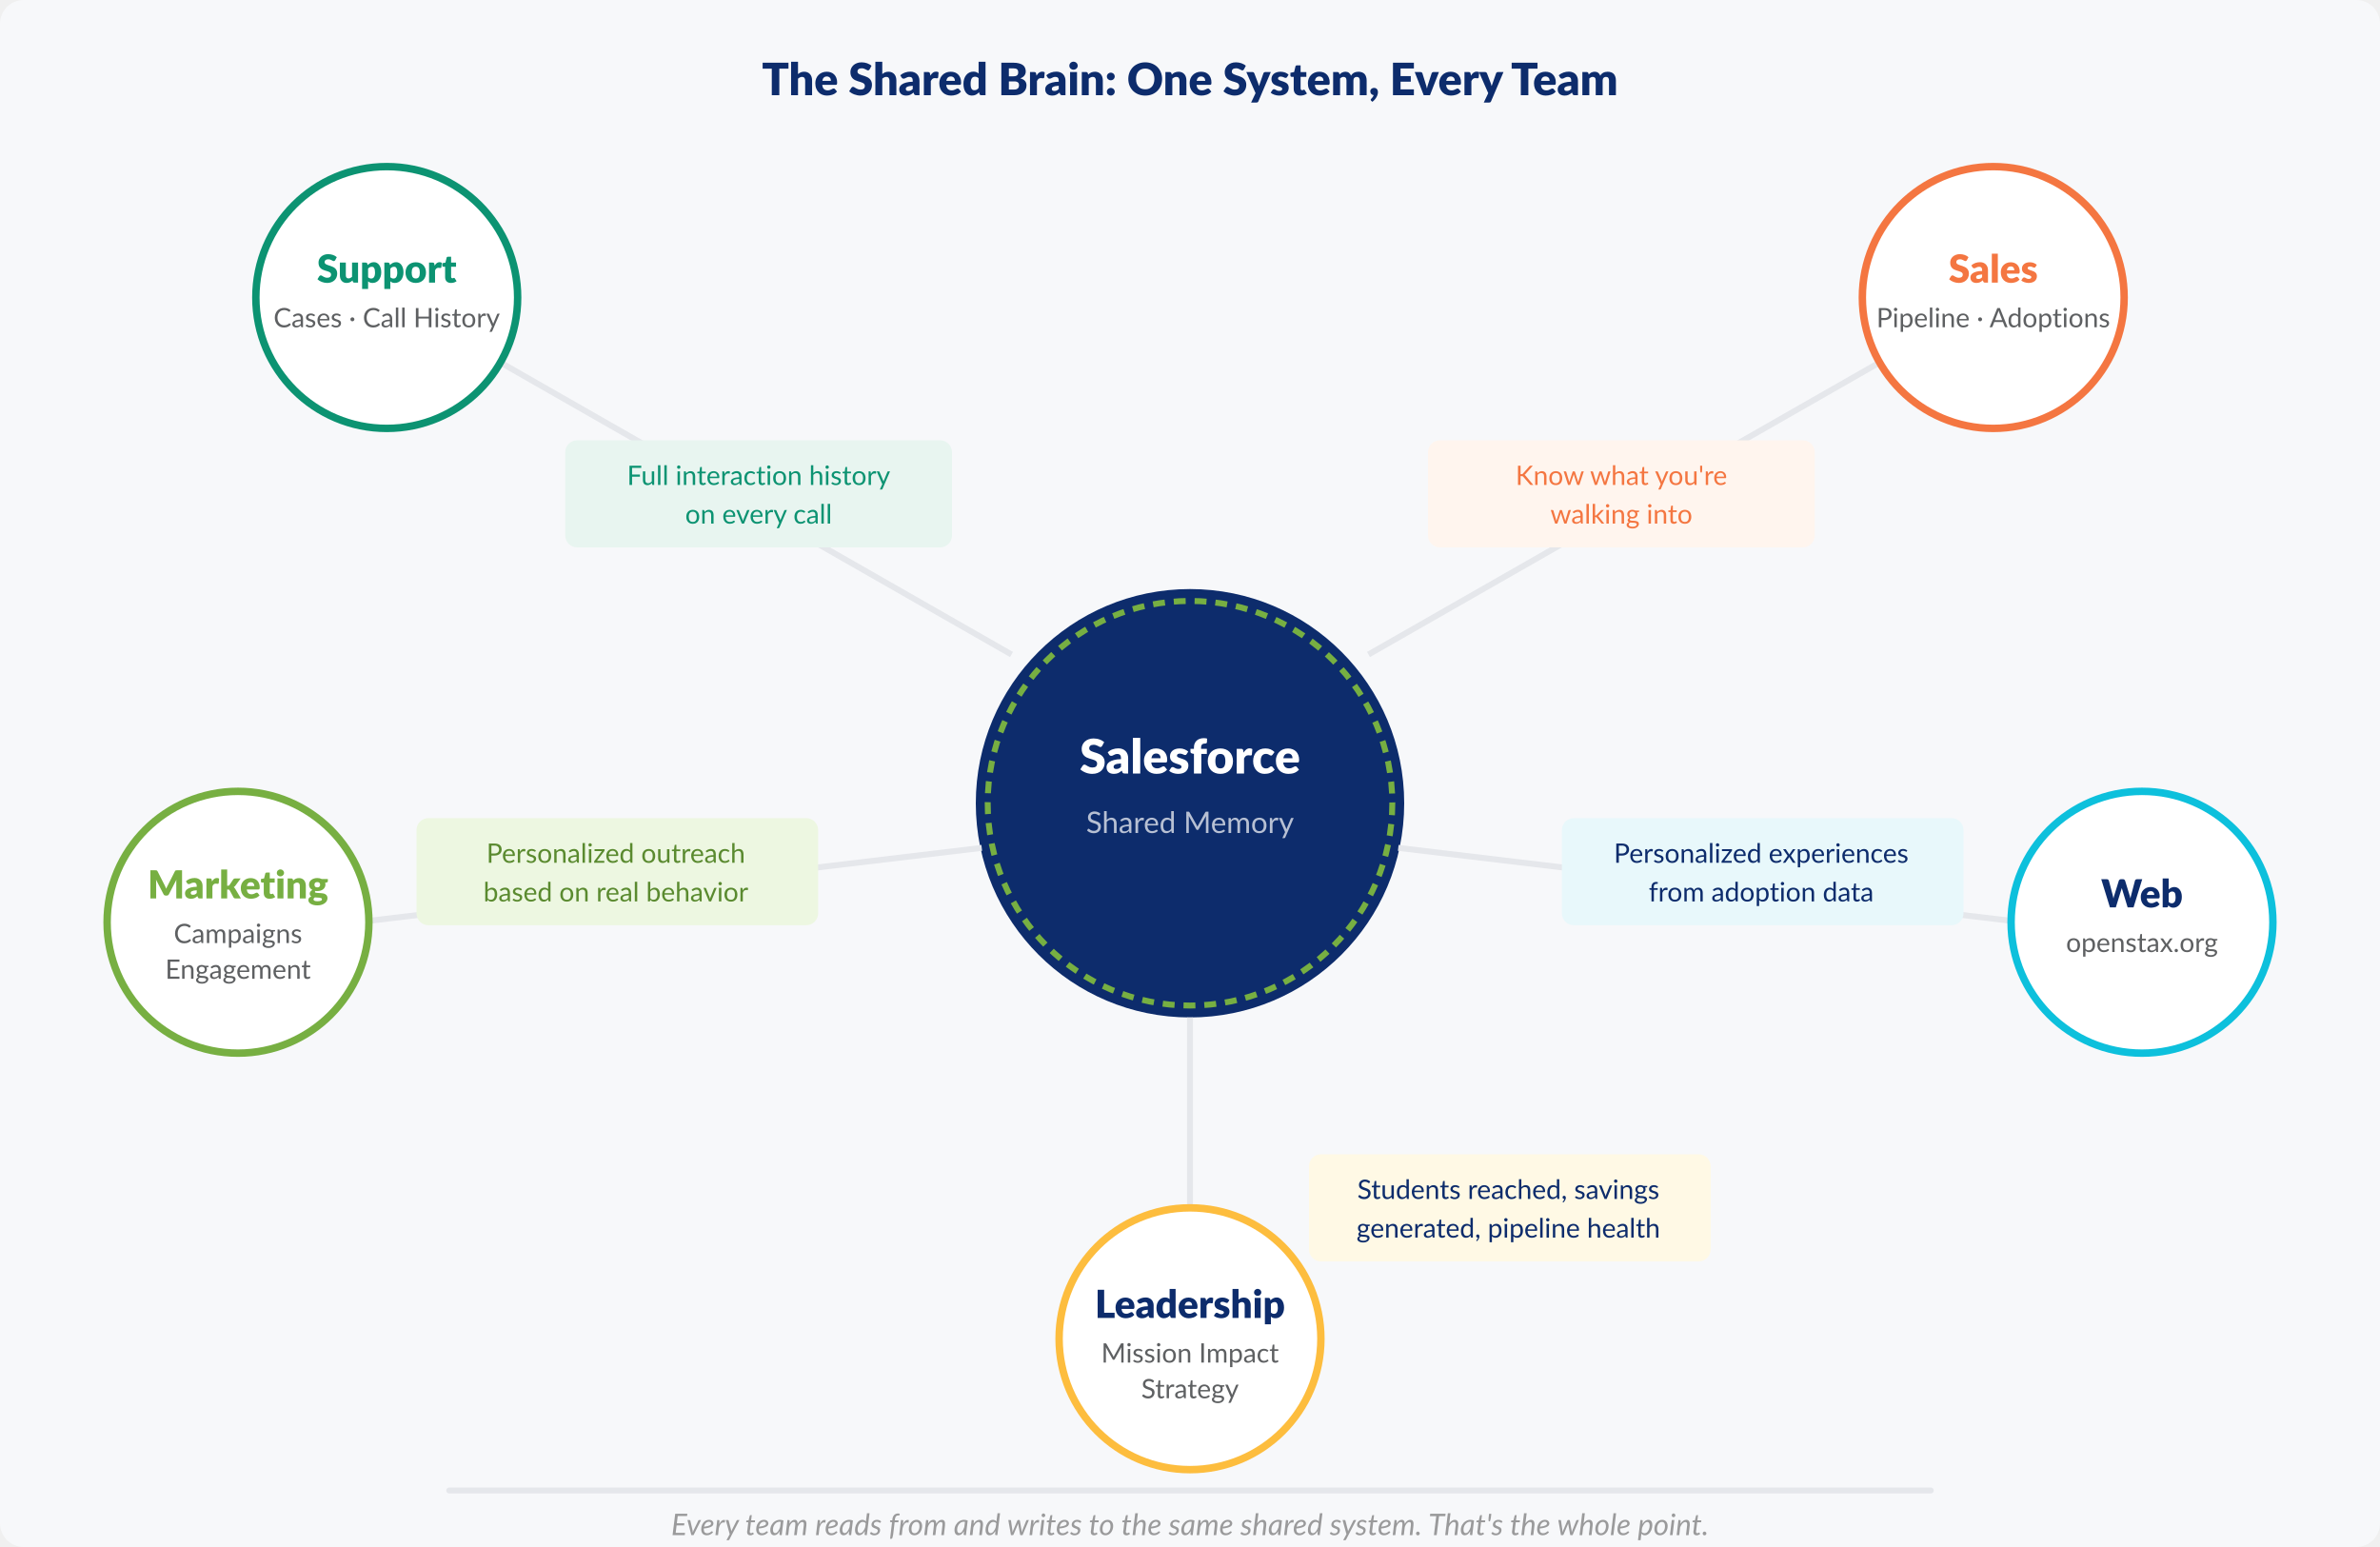
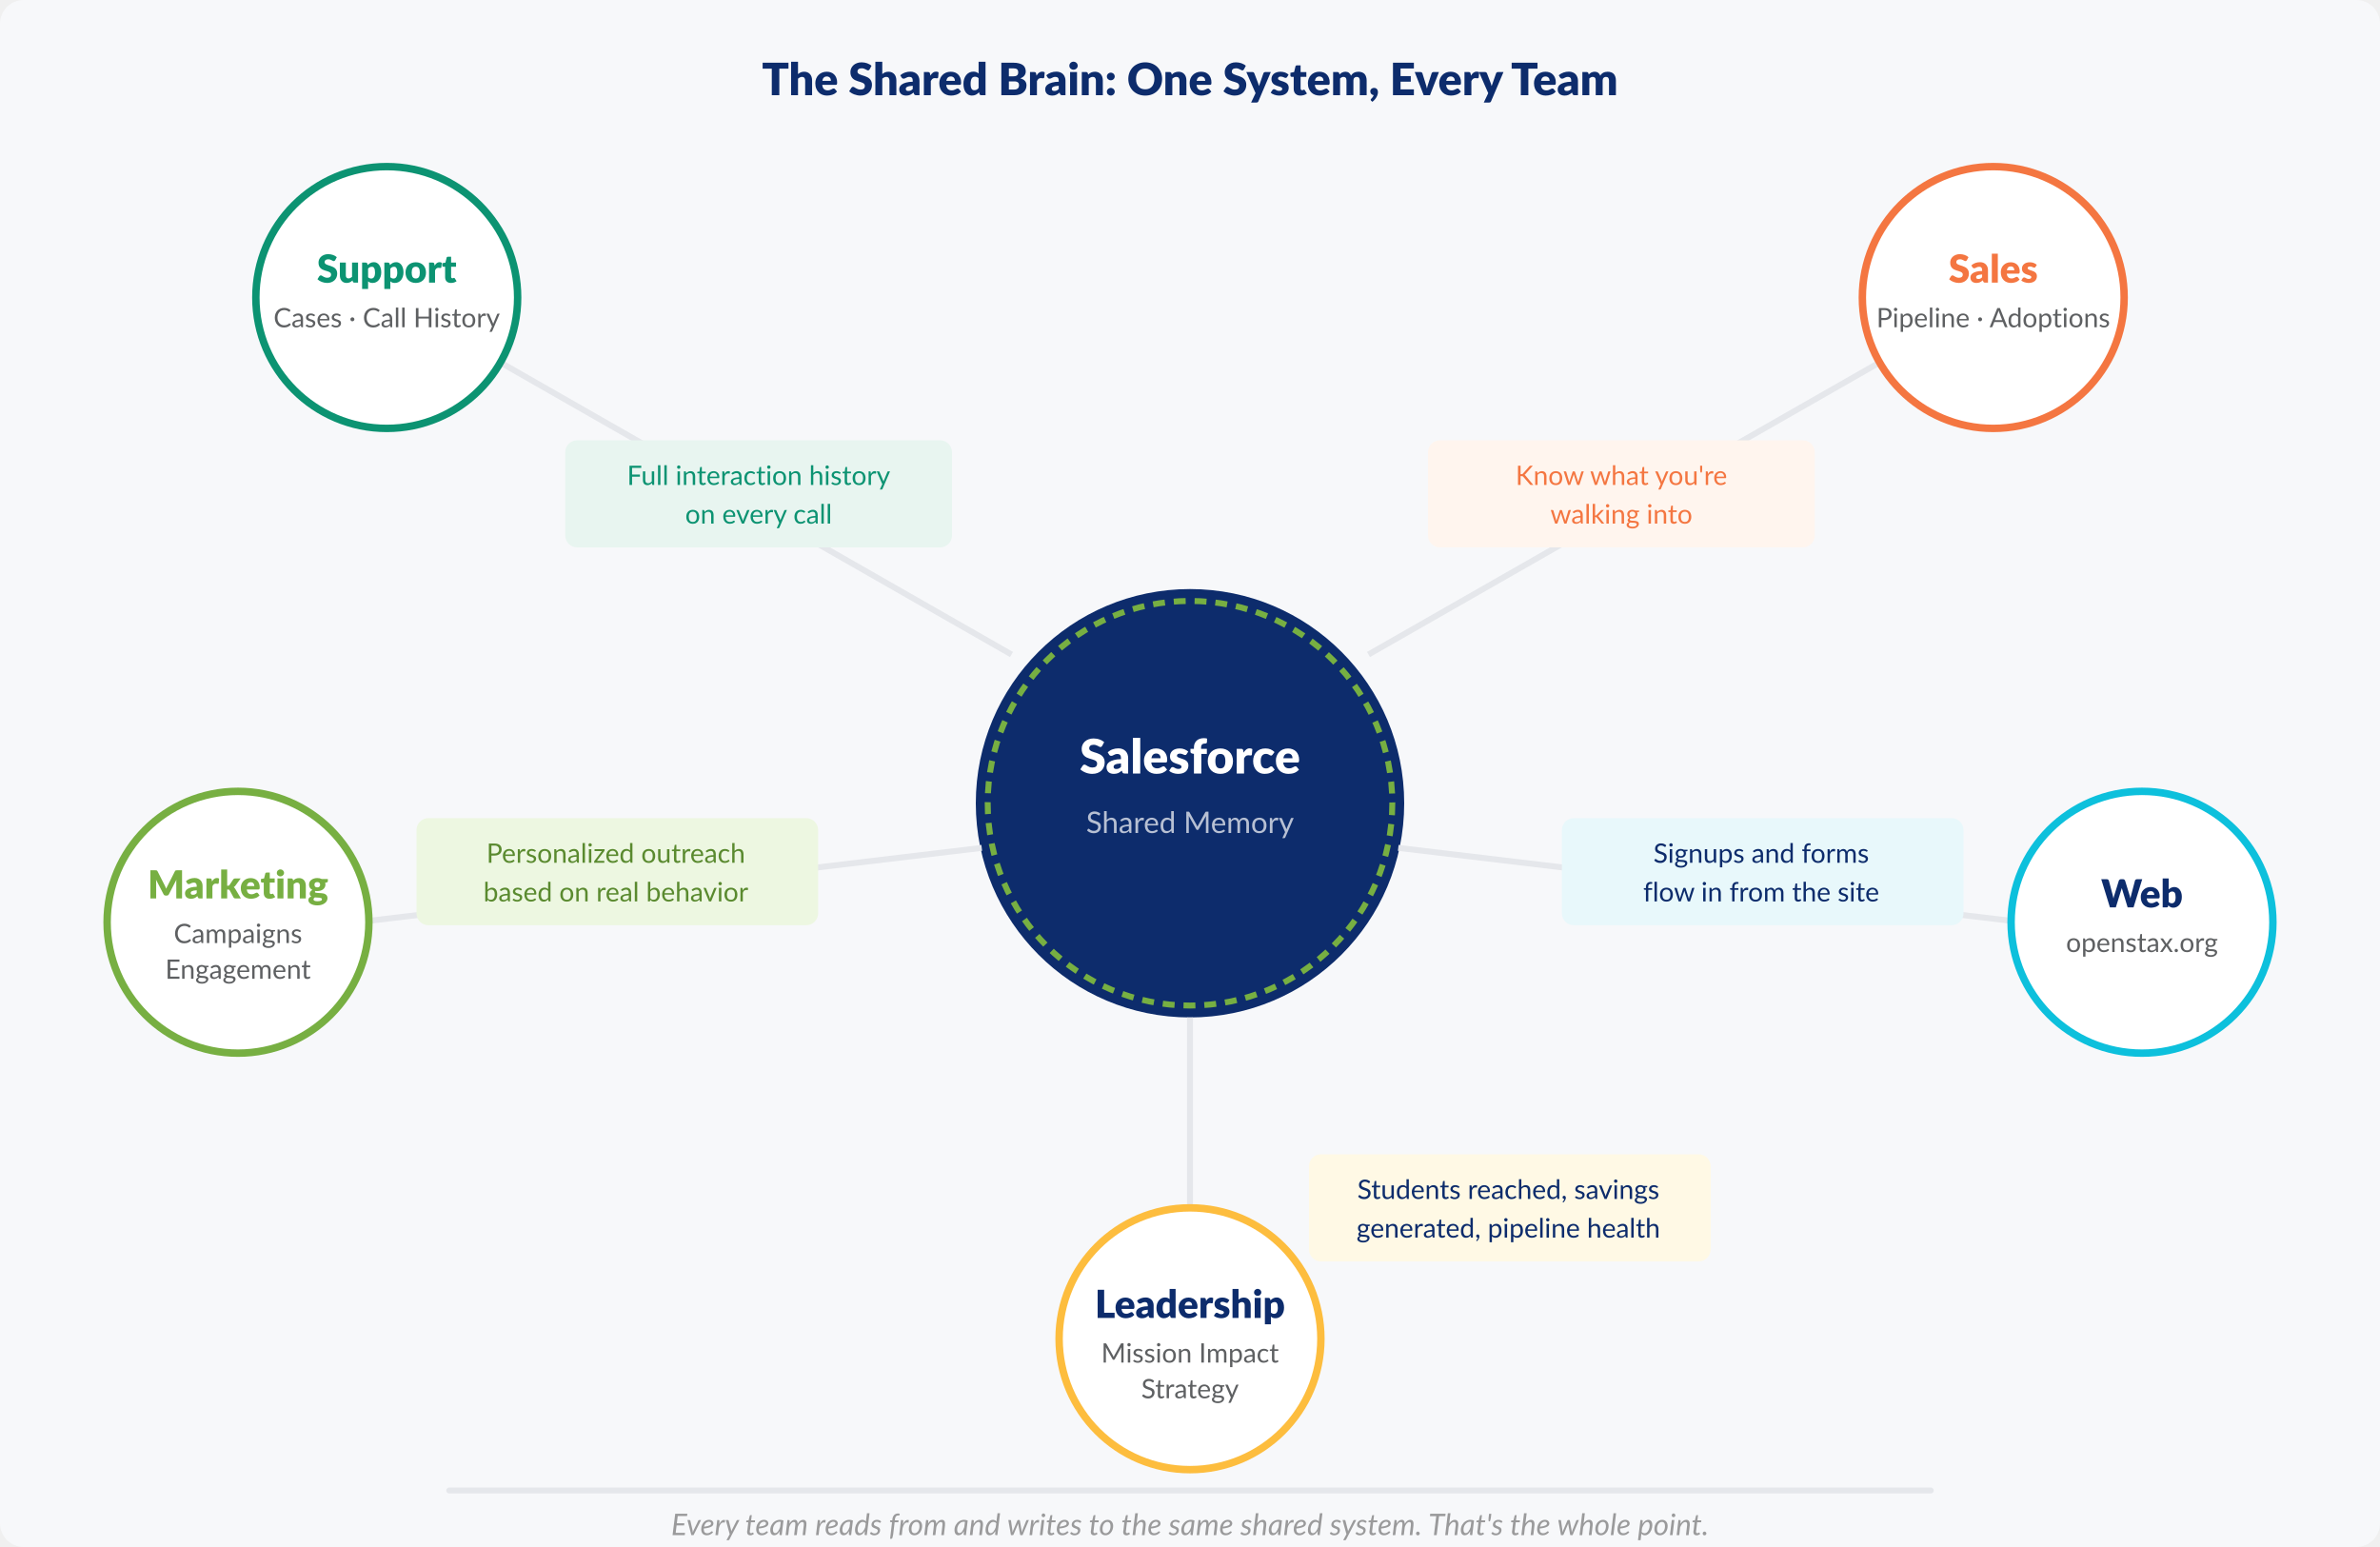
<svg xmlns="http://www.w3.org/2000/svg" viewBox="0 0 800 520" font-family="Lato, -apple-system, sans-serif">
  <rect width="800" height="520" fill="#F7F8FA" rx="8" />
  <text x="400" y="32" fill="#0D2C6C" font-size="15" font-weight="900" text-anchor="middle">The Shared Brain: One System, Every Team</text>
  <circle cx="400" cy="270" r="72" fill="#0D2C6C" />
  <circle cx="400" cy="270" r="68" fill="none" stroke="#77AF42" stroke-width="2" stroke-dasharray="4,3" />
  <text x="400" y="260" fill="#fff" font-size="16" font-weight="900" text-anchor="middle">Salesforce</text>
  <text x="400" y="280" fill="rgba(255,255,255,0.7)" font-size="10" text-anchor="middle">Shared Memory</text>
  <line x1="340" y1="220" x2="165" y2="120" stroke="#E5E7EB" stroke-width="2" />
  <line x1="460" y1="220" x2="635" y2="120" stroke="#E5E7EB" stroke-width="2" />
  <line x1="330" y1="285" x2="120" y2="310" stroke="#E5E7EB" stroke-width="2" />
  <line x1="470" y1="285" x2="680" y2="310" stroke="#E5E7EB" stroke-width="2" />
  <line x1="400" y1="342" x2="400" y2="430" stroke="#E5E7EB" stroke-width="2" />
  <circle cx="130" cy="100" r="44" fill="#fff" stroke="#0C9372" stroke-width="2.5" />
  <text x="130" y="95" fill="#0C9372" font-size="13" font-weight="900" text-anchor="middle">Support</text>
  <text x="130" y="110" fill="#5E6062" font-size="9" text-anchor="middle">Cases · Call History</text>
  <rect x="190" y="148" width="130" height="36" rx="4" fill="#E8F5F0" />
  <text x="255" y="163" fill="#0C9372" font-size="9" text-anchor="middle">Full interaction history</text>
  <text x="255" y="176" fill="#0C9372" font-size="9" text-anchor="middle">on every call</text>
  <circle cx="670" cy="100" r="44" fill="#fff" stroke="#F47641" stroke-width="2.5" />
  <text x="670" y="95" fill="#F47641" font-size="13" font-weight="900" text-anchor="middle">Sales</text>
  <text x="670" y="110" fill="#5E6062" font-size="9" text-anchor="middle">Pipeline · Adoptions</text>
  <rect x="480" y="148" width="130" height="36" rx="4" fill="#FFF5EE" />
  <text x="545" y="163" fill="#F47641" font-size="9" text-anchor="middle">Know what you're</text>
  <text x="545" y="176" fill="#F47641" font-size="9" text-anchor="middle">walking into</text>
  <circle cx="80" cy="310" r="44" fill="#fff" stroke="#77AF42" stroke-width="2.5" />
  <text x="80" y="302" fill="#77AF42" font-size="13" font-weight="900" text-anchor="middle">Marketing</text>
  <text x="80" y="317" fill="#5E6062" font-size="9" text-anchor="middle">Campaigns</text>
  <text x="80" y="329" fill="#5E6062" font-size="9" text-anchor="middle">Engagement</text>
  <rect x="140" y="275" width="135" height="36" rx="4" fill="#EDF7E1" />
  <text x="207" y="290" fill="#5a8a2f" font-size="9" text-anchor="middle">Personalized outreach</text>
  <text x="207" y="303" fill="#5a8a2f" font-size="9" text-anchor="middle">based on real behavior</text>
  <circle cx="720" cy="310" r="44" fill="#fff" stroke="#0DC0DC" stroke-width="2.5" />
  <text x="720" y="305" fill="#0D2C6C" font-size="13" font-weight="900" text-anchor="middle">Web</text>
  <text x="720" y="320" fill="#5E6062" font-size="9" text-anchor="middle">openstax.org</text>
  <rect x="525" y="275" width="135" height="36" rx="4" fill="#E8F8FB" />
-   <text x="592" y="290" fill="#0D2C6C" font-size="9" text-anchor="middle">Personalized experiences</text>
-   <text x="592" y="303" fill="#0D2C6C" font-size="9" text-anchor="middle">from adoption data</text>
+   <text x="592" y="290" fill="#0D2C6C" font-size="9" text-anchor="middle">Signups and forms</text>
+   <text x="592" y="303" fill="#0D2C6C" font-size="9" text-anchor="middle">flow in from the site</text>
  <circle cx="400" cy="450" r="44" fill="#fff" stroke="#FDBD3E" stroke-width="2.5" />
  <text x="400" y="443" fill="#0D2C6C" font-size="13" font-weight="900" text-anchor="middle">Leadership</text>
  <text x="400" y="458" fill="#5E6062" font-size="9" text-anchor="middle">Mission Impact</text>
  <text x="400" y="470" fill="#5E6062" font-size="9" text-anchor="middle">Strategy</text>
  <rect x="440" y="388" width="135" height="36" rx="4" fill="#FFF9E5" />
  <text x="507" y="403" fill="#0D2C6C" font-size="9" text-anchor="middle">Students reached, savings</text>
  <text x="507" y="416" fill="#0D2C6C" font-size="9" text-anchor="middle">generated, pipeline health</text>
  <rect x="150" y="500" width="500" height="2" rx="1" fill="#E5E7EB" />
  <text x="400" y="516" fill="#9A9A9B" font-size="10" font-style="italic" text-anchor="middle">Every team reads from and writes to the same shared system. That's the whole point.</text>
</svg>
